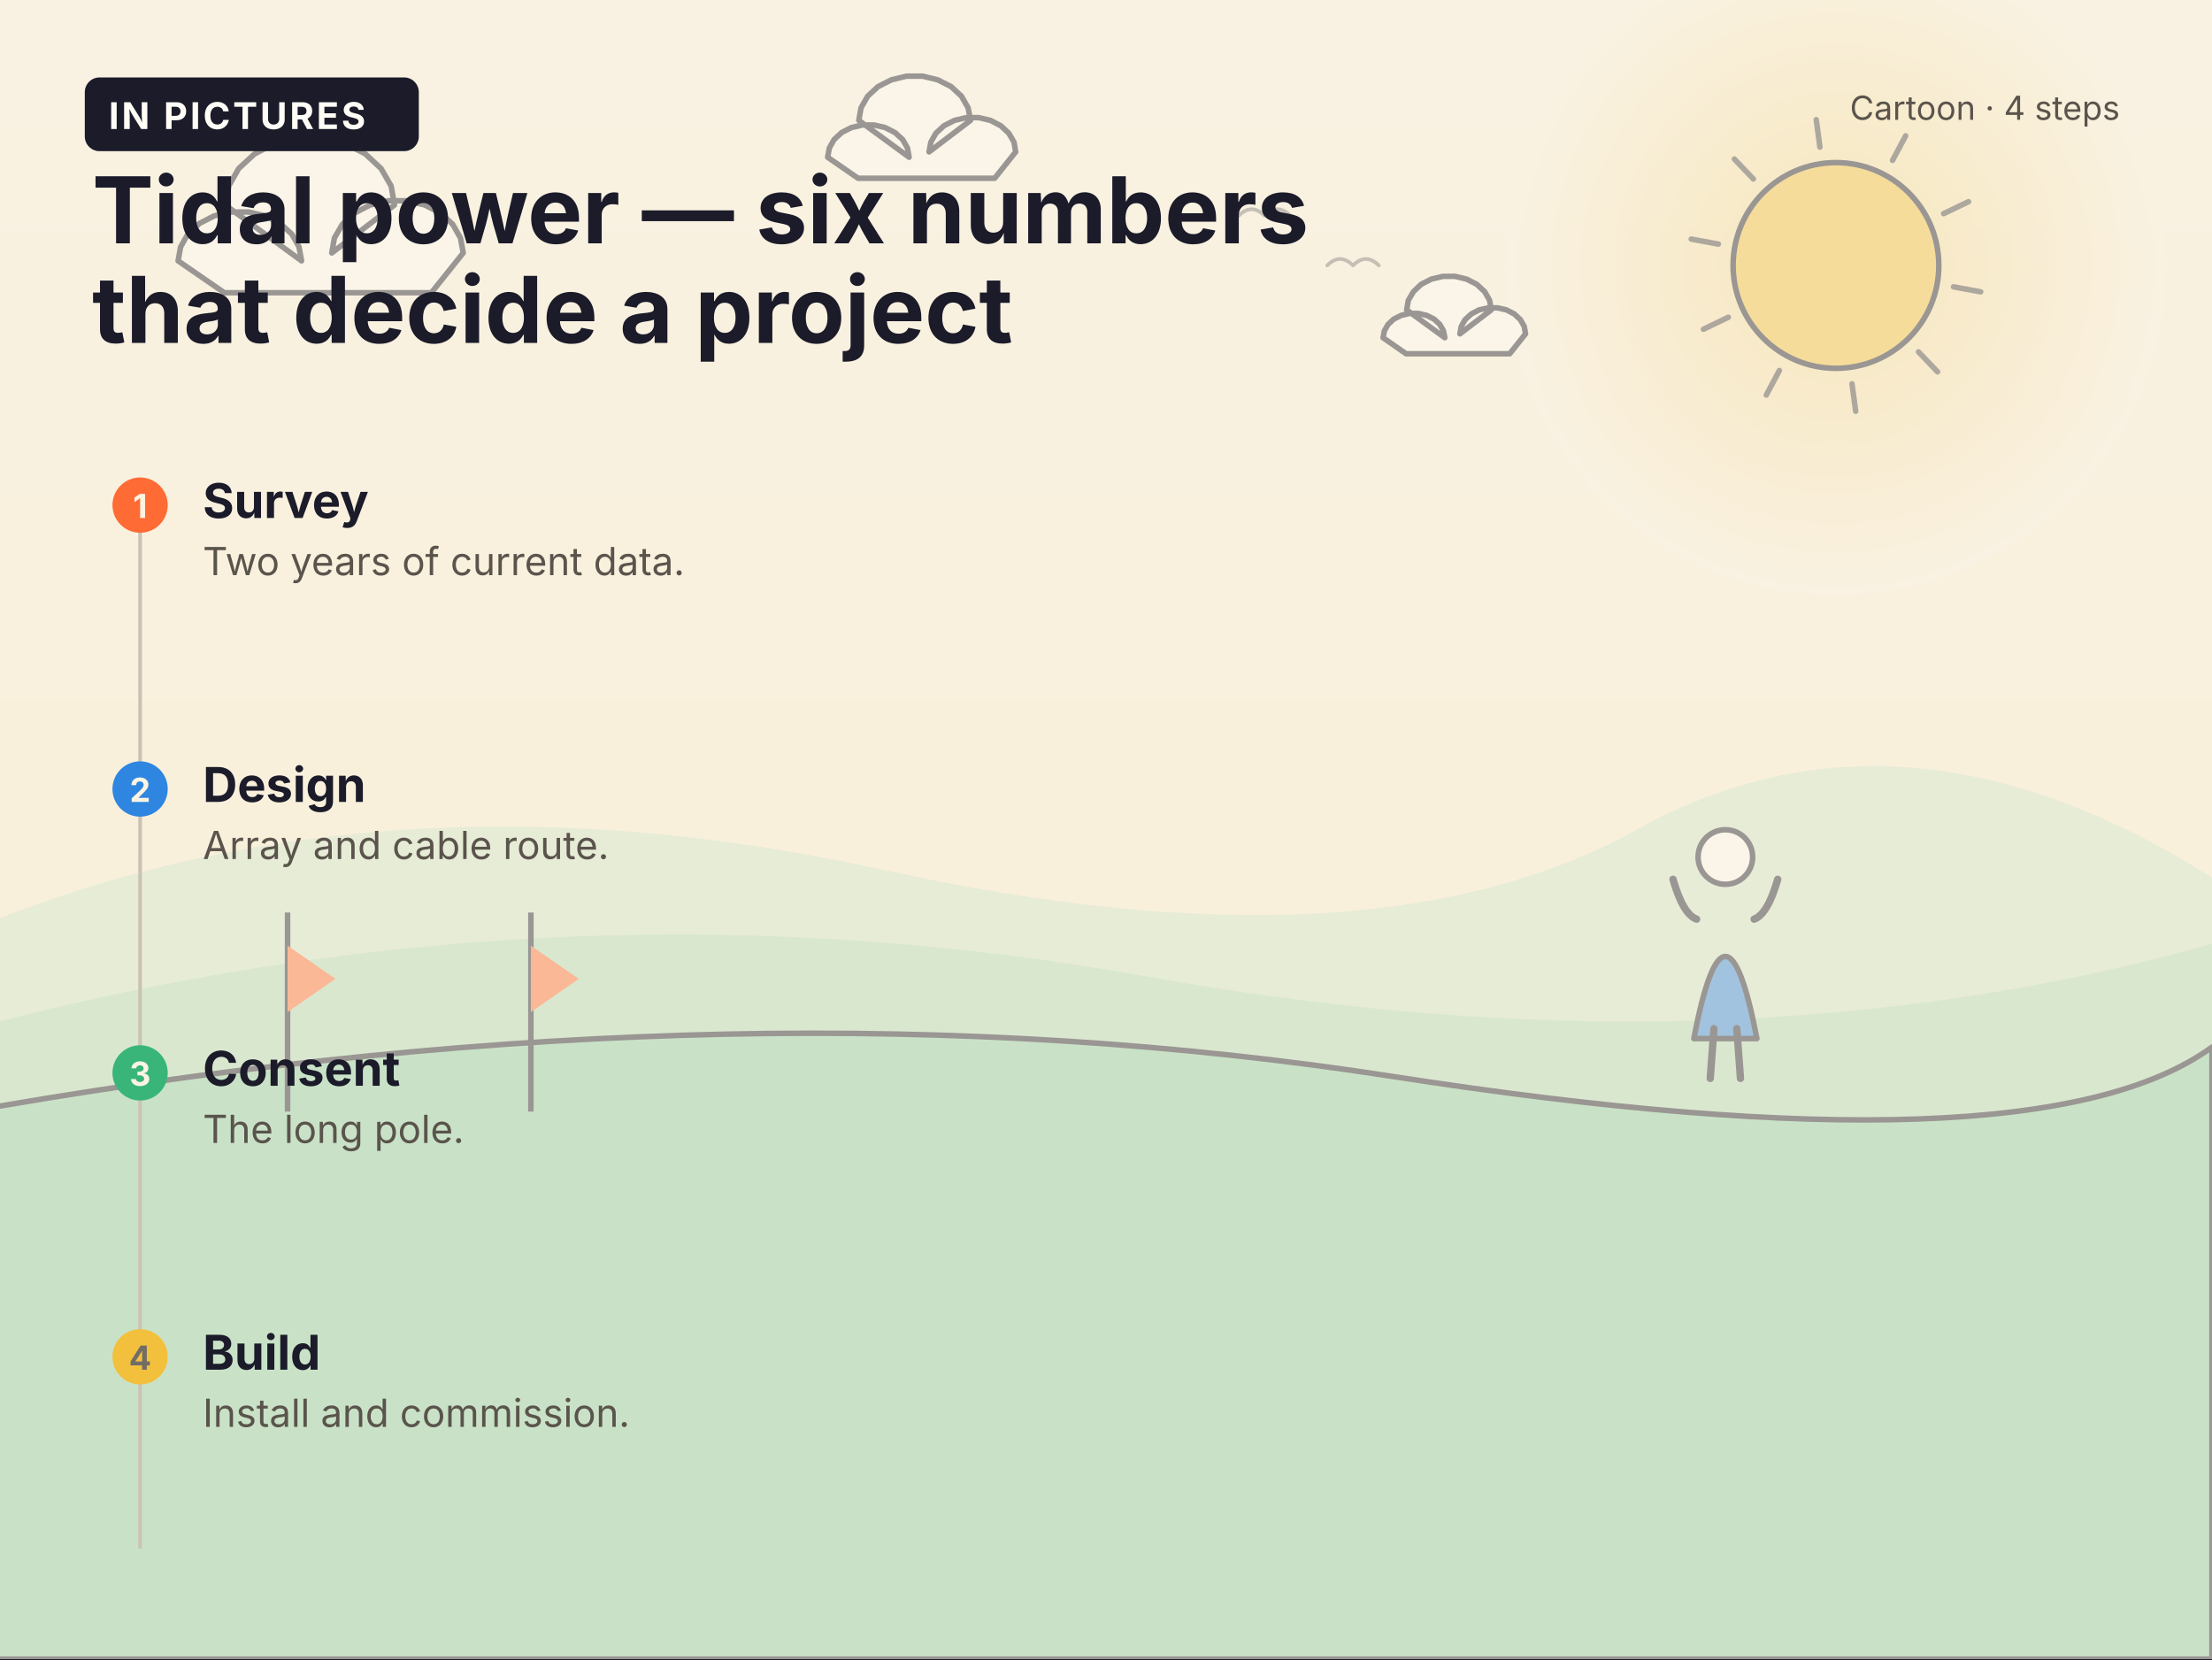
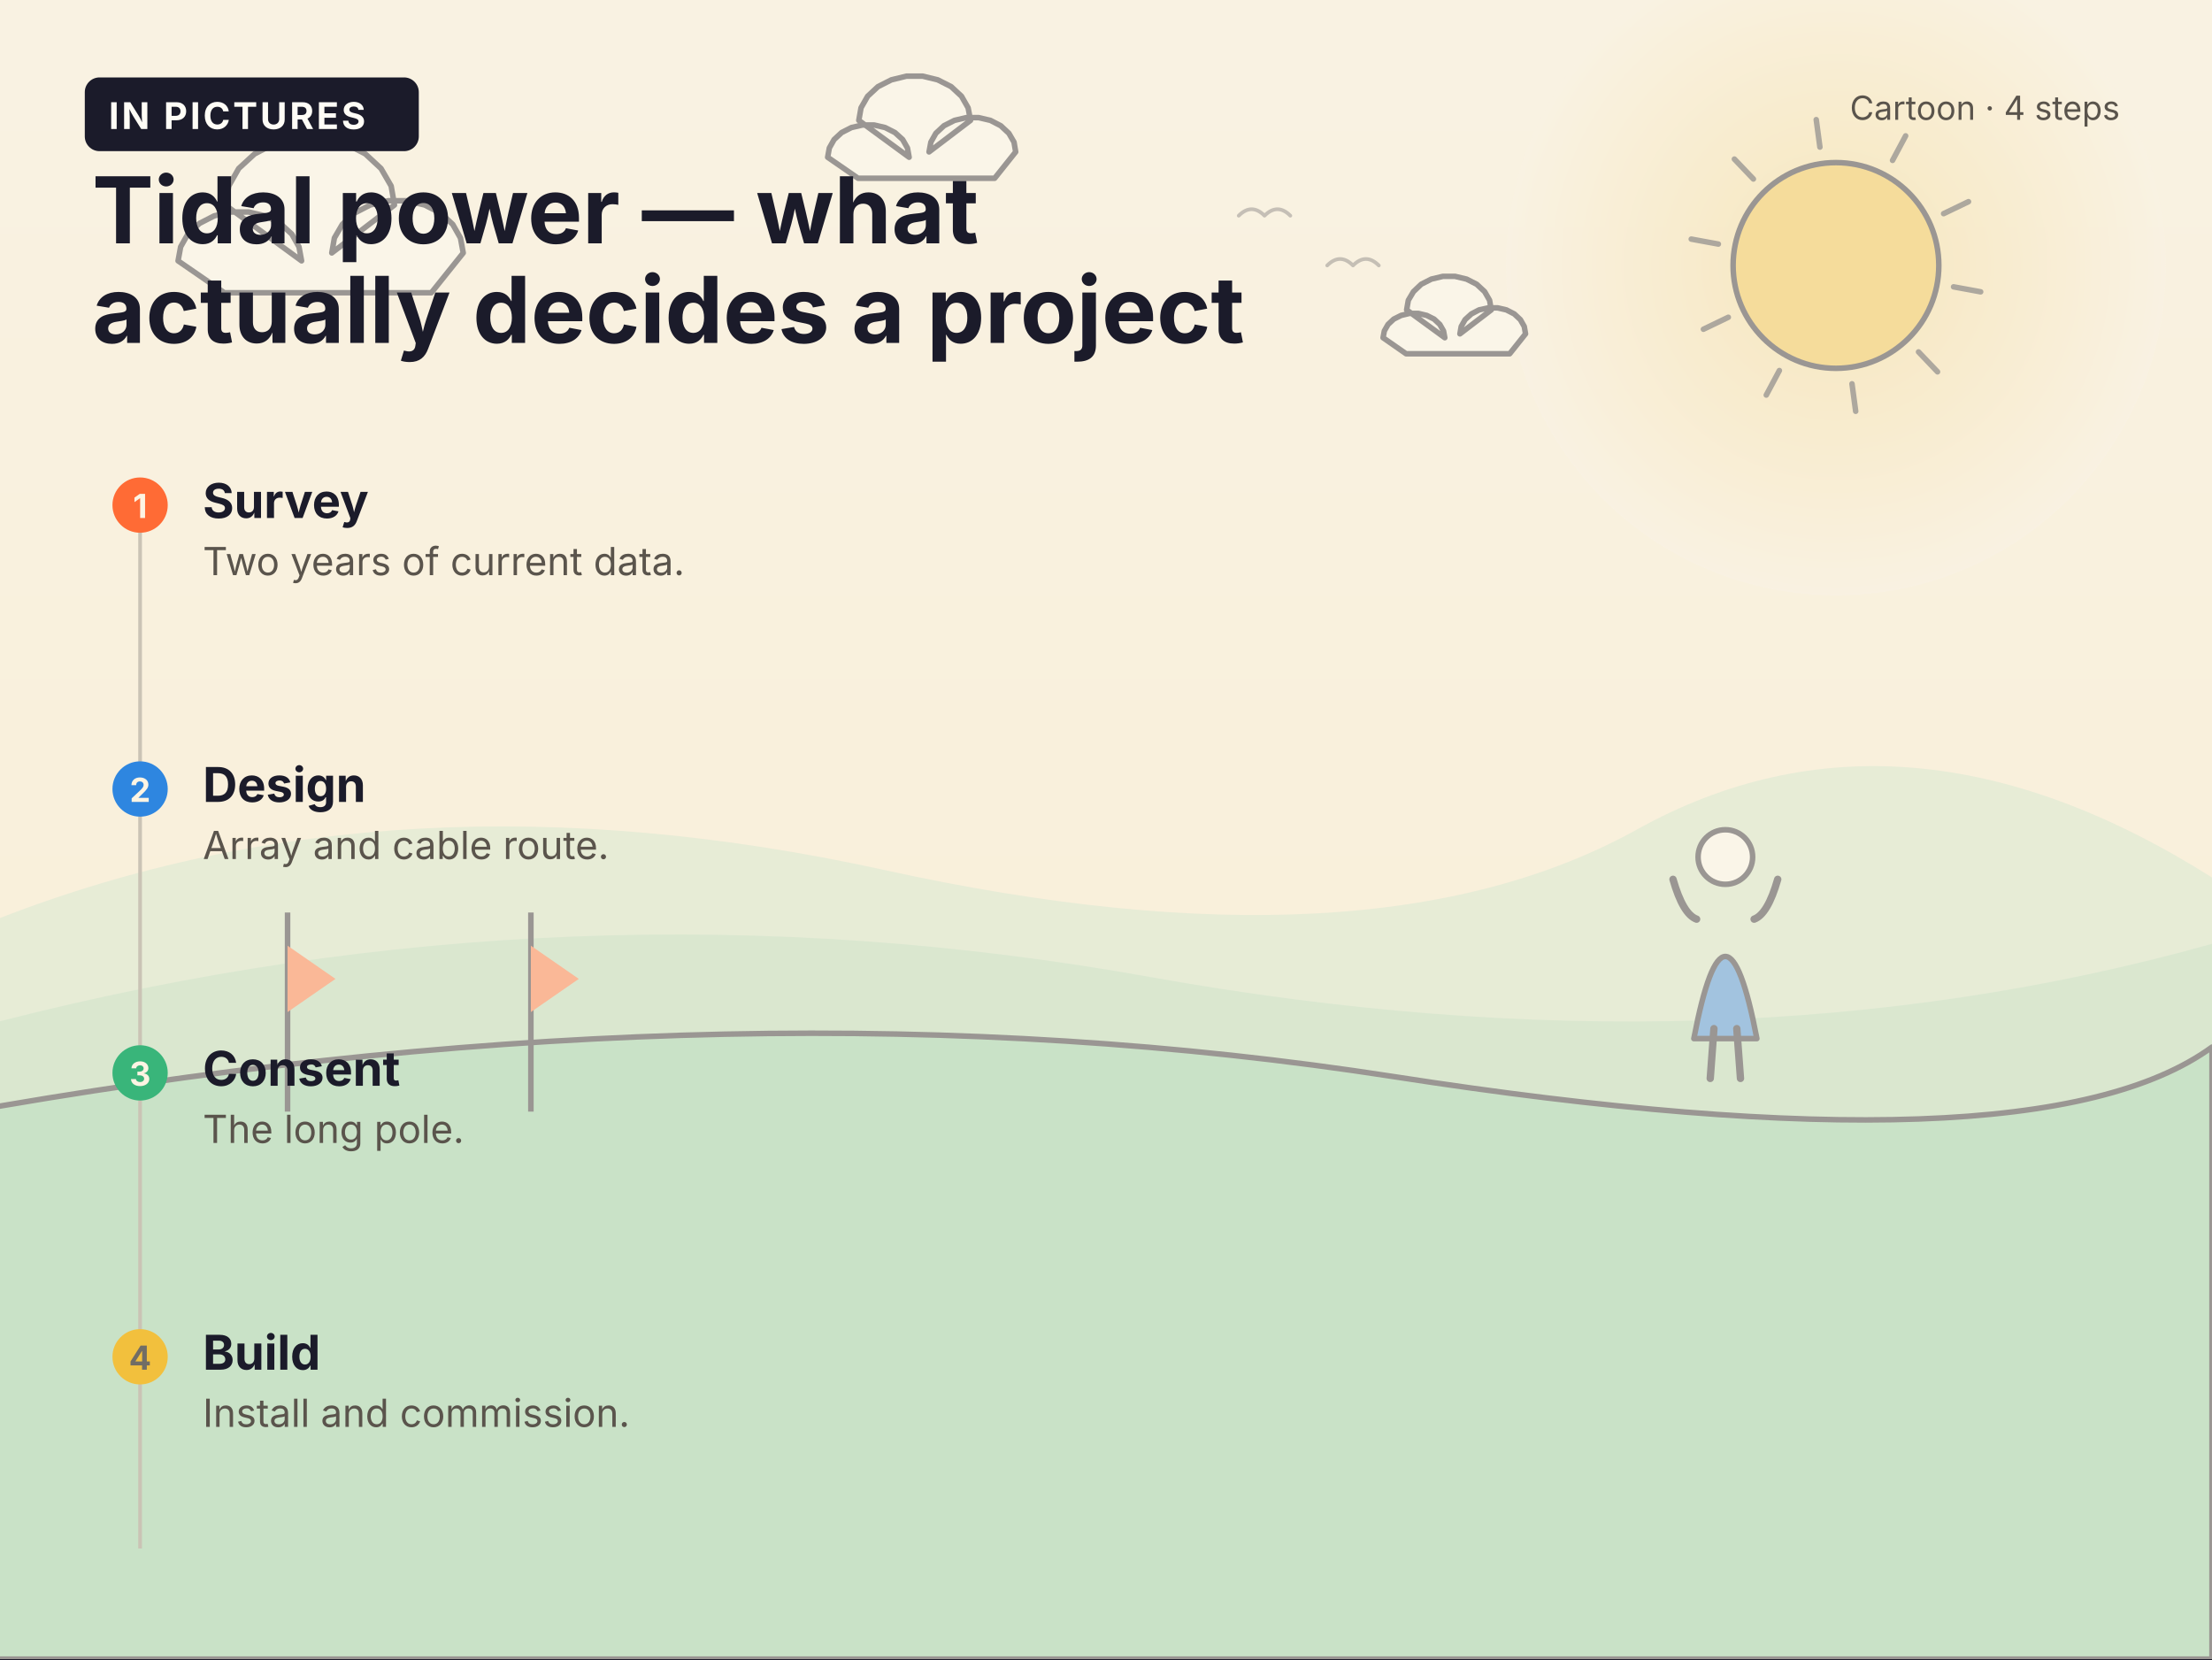
<svg xmlns="http://www.w3.org/2000/svg" width="1200" height="900" viewBox="0 0 1200 900" role="img" aria-labelledby="gfx-title gfx-desc" data-template="process" data-preset="cartoon" data-detail="standard">
  <defs>
    <filter id="stick" x="-30%" y="-30%" width="160%" height="170%">
      <feDropShadow dx="0" dy="6" stdDeviation="0" flood-color="#000000" flood-opacity="0.16" />
    </filter>
  </defs>
  <linearGradient id="sky" x1="0" y1="0" x2="0" y2="1">
    <stop offset="0" stop-color="#fdf6e8" />
    <stop offset="1" stop-color="#fbebc8" />
  </linearGradient>
  <rect width="1200" height="900" fill="url(#sky)" />
  <radialGradient id="sunGlow">
    <stop offset="0" stop-color="#f6d47e" />
    <stop offset="1" stop-color="#fdf5e7" />
  </radialGradient>
  <circle cx="996" cy="144" r="179" fill="url(#sunGlow)" opacity="0.85" />
  <line x1="1059.8" y1="155.6" x2="1074.5" y2="158.3" stroke="#1b1b2a" stroke-width="3" opacity="0.80" stroke-linecap="round" />
  <line x1="1040.8" y1="190.9" x2="1051.1" y2="201.7" stroke="#1b1b2a" stroke-width="3" opacity="0.80" stroke-linecap="round" />
  <line x1="1004.7" y1="208.2" x2="1006.7" y2="223.1" stroke="#1b1b2a" stroke-width="3" opacity="0.80" stroke-linecap="round" />
  <line x1="965.3" y1="201.0" x2="958.2" y2="214.3" stroke="#1b1b2a" stroke-width="3" opacity="0.80" stroke-linecap="round" />
  <line x1="937.6" y1="172.1" x2="924.1" y2="178.6" stroke="#1b1b2a" stroke-width="3" opacity="0.80" stroke-linecap="round" />
  <line x1="932.2" y1="132.4" x2="917.5" y2="129.7" stroke="#1b1b2a" stroke-width="3" opacity="0.80" stroke-linecap="round" />
  <line x1="951.2" y1="97.1" x2="940.9" y2="86.3" stroke="#1b1b2a" stroke-width="3" opacity="0.80" stroke-linecap="round" />
  <line x1="987.3" y1="79.8" x2="985.3" y2="64.9" stroke="#1b1b2a" stroke-width="3" opacity="0.80" stroke-linecap="round" />
  <line x1="1026.7" y1="87.0" x2="1033.8" y2="73.7" stroke="#1b1b2a" stroke-width="3" opacity="0.80" stroke-linecap="round" />
  <line x1="1054.4" y1="115.9" x2="1067.9" y2="109.4" stroke="#1b1b2a" stroke-width="3" opacity="0.80" stroke-linecap="round" />
  <circle cx="996.0" cy="144.0" r="55.8" fill="#f2c03d" />
  <circle cx="996.0" cy="144.0" r="55.8" fill="none" stroke="#1b1b2a" stroke-width="3" />
  <path d="M96.6 141.5 L98.0 133.9 L101.9 127.0 L108.2 121.2 L116.2 117.1 L125.3 115.0 L134.9 115.0 L144.0 117.1 L152.0 121.2 L158.3 127.0 L162.2 133.9 L163.6 141.5 L122.2 111.2 L124.1 100.9 L129.5 91.4 L138.1 83.5 L149.1 77.8 L161.6 74.9 L174.7 74.9 L187.2 77.8 L198.2 83.5 L206.7 91.4 L212.2 100.9 L214.0 111.2 L180.0 137.2 L181.4 129.1 L185.7 121.7 L192.3 115.6 L200.8 111.2 L210.6 108.9 L220.7 108.9 L230.4 111.2 L239.0 115.6 L245.6 121.7 L249.8 129.1 L251.3 137.2 L234.0 158.8 L121.7 158.8 Z" fill="#fffdf6" stroke="#1b1b2a" stroke-width="3" stroke-linecap="round" stroke-linejoin="round" />
  <path d="M449.0 85.3 L449.9 80.3 L452.5 75.7 L456.6 71.9 L461.9 69.2 L467.9 67.8 L474.2 67.8 L480.2 69.2 L485.5 71.9 L489.7 75.7 L492.3 80.3 L493.2 85.3 L465.9 65.3 L467.1 58.5 L470.7 52.2 L476.3 47.0 L483.6 43.3 L491.8 41.3 L500.5 41.3 L508.7 43.3 L516.0 47.0 L521.6 52.2 L525.2 58.5 L526.5 65.3 L504.0 82.4 L505.0 77.1 L507.7 72.3 L512.1 68.2 L517.8 65.3 L524.2 63.8 L530.9 63.8 L537.3 65.3 L542.9 68.2 L547.3 72.3 L550.1 77.1 L551.0 82.4 L539.6 96.7 L465.5 96.7 Z" fill="#fffdf6" stroke="#1b1b2a" stroke-width="3" stroke-linecap="round" stroke-linejoin="round" />
  <path d="M750.3 183.2 L751.0 179.5 L753.0 176.0 L756.1 173.1 L760.1 171.1 L764.7 170.0 L769.4 170.0 L774.0 171.1 L778.0 173.1 L781.1 176.0 L783.1 179.5 L783.8 183.2 L763.1 168.1 L764.0 162.9 L766.8 158.2 L771.0 154.2 L776.5 151.4 L782.8 149.9 L789.3 149.9 L795.6 151.4 L801.1 154.2 L805.4 158.2 L808.1 162.9 L809.0 168.1 L792.0 181.1 L792.7 177.1 L794.8 173.4 L798.2 170.3 L802.4 168.1 L807.3 167.0 L812.4 167.0 L817.2 168.1 L821.5 170.3 L824.8 173.4 L826.9 177.1 L827.6 181.1 L819.0 191.9 L762.8 191.9 Z" fill="#fffdf6" stroke="#1b1b2a" stroke-width="3" stroke-linecap="round" stroke-linejoin="round" />
  <path d="M672 117 q 7 -7 14 0 q 7 -7 14 0" fill="none" stroke="#1b1b2a" stroke-width="2" stroke-linecap="round" stroke-linejoin="round" opacity="0.55" />
  <path d="M720 144 q 7 -7 14 0 q 7 -7 14 0" fill="none" stroke="#1b1b2a" stroke-width="2" stroke-linecap="round" stroke-linejoin="round" opacity="0.55" />
  <path d="M0 498.0 Q 216.0 414.0 480.0 472.0 T 888.0 450.0 T 1200 476.0 L 1200 900 L 0 900" fill="#d1e6cb" />
  <path d="M0 554.0 Q 312.0 474.0 624.0 530.0 T 1200 512.0 L 1200 900 L 0 900" fill="#b2dcbb" />
  <path d="M0 600.0 Q 408 530.0 756.0 584.0 T 1200 568.0 L 1200 900 L 0 900" fill="#8bcfa6" stroke="#1b1b2a" stroke-width="3" stroke-linecap="round" stroke-linejoin="round" />
  <circle cx="936.0" cy="464.9" r="14.8" fill="#fffdf6" stroke="#1b1b2a" stroke-width="3" />
  <path d="M918.9 563.4 Q 936.0 474.3 953.1 563.4 Z Z" fill="#2e86e0" stroke="#1b1b2a" stroke-width="3" stroke-linecap="round" stroke-linejoin="round" />
  <path d="M929.8 558.0 L 927.8 585.0" fill="none" stroke="#1b1b2a" stroke-width="4" stroke-linecap="round" stroke-linejoin="round" />
  <path d="M942.2 558.0 L 944.2 585.0" fill="none" stroke="#1b1b2a" stroke-width="4" stroke-linecap="round" stroke-linejoin="round" />
  <path d="M920.4 498.6 Q 913.0 495.9 907.6 477.0" fill="none" stroke="#1b1b2a" stroke-width="4" stroke-linecap="round" stroke-linejoin="round" />
  <path d="M951.6 498.6 Q 959.0 495.9 964.4 477.0" fill="none" stroke="#1b1b2a" stroke-width="4" stroke-linecap="round" stroke-linejoin="round" />
  <line x1="156.0" y1="603.0" x2="156.0" y2="495.0" stroke="#1b1b2a" stroke-width="3" />
  <path d="M156 513 L 182 531 L 156 549 Z" fill="#ff6b35" />
  <line x1="288.0" y1="603.0" x2="288.0" y2="495.0" stroke="#1b1b2a" stroke-width="3" />
  <path d="M288 513 L 314 531 L 288 549 Z" fill="#ff6b35" />
  <rect x="0.0" y="0.0" width="1200.0" height="900.0" fill="#f7efde" opacity="0.58" />
  <rect x="46.0" y="42.0" width="181.2" height="40.0" rx="8.0" fill="#1b1b2a" />
  <text x="59.0" y="70.0" font-family="'Inter var','Inter','DejaVu Sans','Helvetica Neue',Arial,sans-serif" font-size="20" font-weight="700" fill="#fffdf6" letter-spacing="1.4">IN PICTURES</text>
  <text x="1150.0" y="65.0" font-family="'Inter var','Inter','DejaVu Sans','Helvetica Neue',Arial,sans-serif" font-size="18" font-weight="400" fill="#5a544c" text-anchor="end">Cartoon · 4 steps</text>
-   <text x="50.0" y="132.0" font-family="'Inter var','Inter','DejaVu Sans','Helvetica Neue',Arial,sans-serif" font-size="50" font-weight="700" fill="#1b1b2a">Tidal power — six numbers</text>
-   <text x="50.0" y="186.0" font-family="'Inter var','Inter','DejaVu Sans','Helvetica Neue',Arial,sans-serif" font-size="50" font-weight="700" fill="#1b1b2a">that decide a project</text>
+   <text x="50.0" y="132.0" font-family="'Inter var','Inter','DejaVu Sans','Helvetica Neue',Arial,sans-serif" font-size="50" font-weight="700" fill="#1b1b2a">Tidal power — what</text>
+   <text x="50.0" y="186.0" font-family="'Inter var','Inter','DejaVu Sans','Helvetica Neue',Arial,sans-serif" font-size="50" font-weight="700" fill="#1b1b2a">actually decides a project</text>
  <line x1="76.0" y1="260.0" x2="76.0" y2="840.0" stroke="#cac3b5" stroke-width="2" />
  <circle cx="76.0" cy="274.0" r="15.0" fill="#ff6b35" />
  <text x="76.0" y="281.0" font-family="'Inter var','Inter','DejaVu Sans','Helvetica Neue',Arial,sans-serif" font-size="18" font-weight="700" fill="#fdf4e3" text-anchor="middle">1</text>
  <text x="110.0" y="281.0" font-family="'Inter var','Inter','DejaVu Sans','Helvetica Neue',Arial,sans-serif" font-size="26" font-weight="700" fill="#1b1b2a">Survey</text>
  <text x="110.0" y="312.0" font-family="'Inter var','Inter','DejaVu Sans','Helvetica Neue',Arial,sans-serif" font-size="21" font-weight="400" fill="#5a544c">Two years of current data.</text>
  <circle cx="76.0" cy="428.0" r="15.0" fill="#2e86e0" />
  <text x="76.0" y="435.0" font-family="'Inter var','Inter','DejaVu Sans','Helvetica Neue',Arial,sans-serif" font-size="18" font-weight="700" fill="#fdf4e3" text-anchor="middle">2</text>
  <text x="110.0" y="435.0" font-family="'Inter var','Inter','DejaVu Sans','Helvetica Neue',Arial,sans-serif" font-size="26" font-weight="700" fill="#1b1b2a">Design</text>
  <text x="110.0" y="466.0" font-family="'Inter var','Inter','DejaVu Sans','Helvetica Neue',Arial,sans-serif" font-size="21" font-weight="400" fill="#5a544c">Array and cable route.</text>
  <circle cx="76.0" cy="582.0" r="15.0" fill="#39b57a" />
  <text x="76.0" y="589.0" font-family="'Inter var','Inter','DejaVu Sans','Helvetica Neue',Arial,sans-serif" font-size="18" font-weight="700" fill="#fdf4e3" text-anchor="middle">3</text>
  <text x="110.0" y="589.0" font-family="'Inter var','Inter','DejaVu Sans','Helvetica Neue',Arial,sans-serif" font-size="26" font-weight="700" fill="#1b1b2a">Consent</text>
  <text x="110.0" y="620.0" font-family="'Inter var','Inter','DejaVu Sans','Helvetica Neue',Arial,sans-serif" font-size="21" font-weight="400" fill="#5a544c">The long pole.</text>
  <circle cx="76.0" cy="736.0" r="15.0" fill="#f2c03d" />
  <text x="76.0" y="743.0" font-family="'Inter var','Inter','DejaVu Sans','Helvetica Neue',Arial,sans-serif" font-size="18" font-weight="700" fill="#716d65" text-anchor="middle">4</text>
  <text x="110.0" y="743.0" font-family="'Inter var','Inter','DejaVu Sans','Helvetica Neue',Arial,sans-serif" font-size="26" font-weight="700" fill="#1b1b2a">Build</text>
  <text x="110.0" y="774.0" font-family="'Inter var','Inter','DejaVu Sans','Helvetica Neue',Arial,sans-serif" font-size="21" font-weight="400" fill="#5a544c">Install and commission.</text>
</svg>
